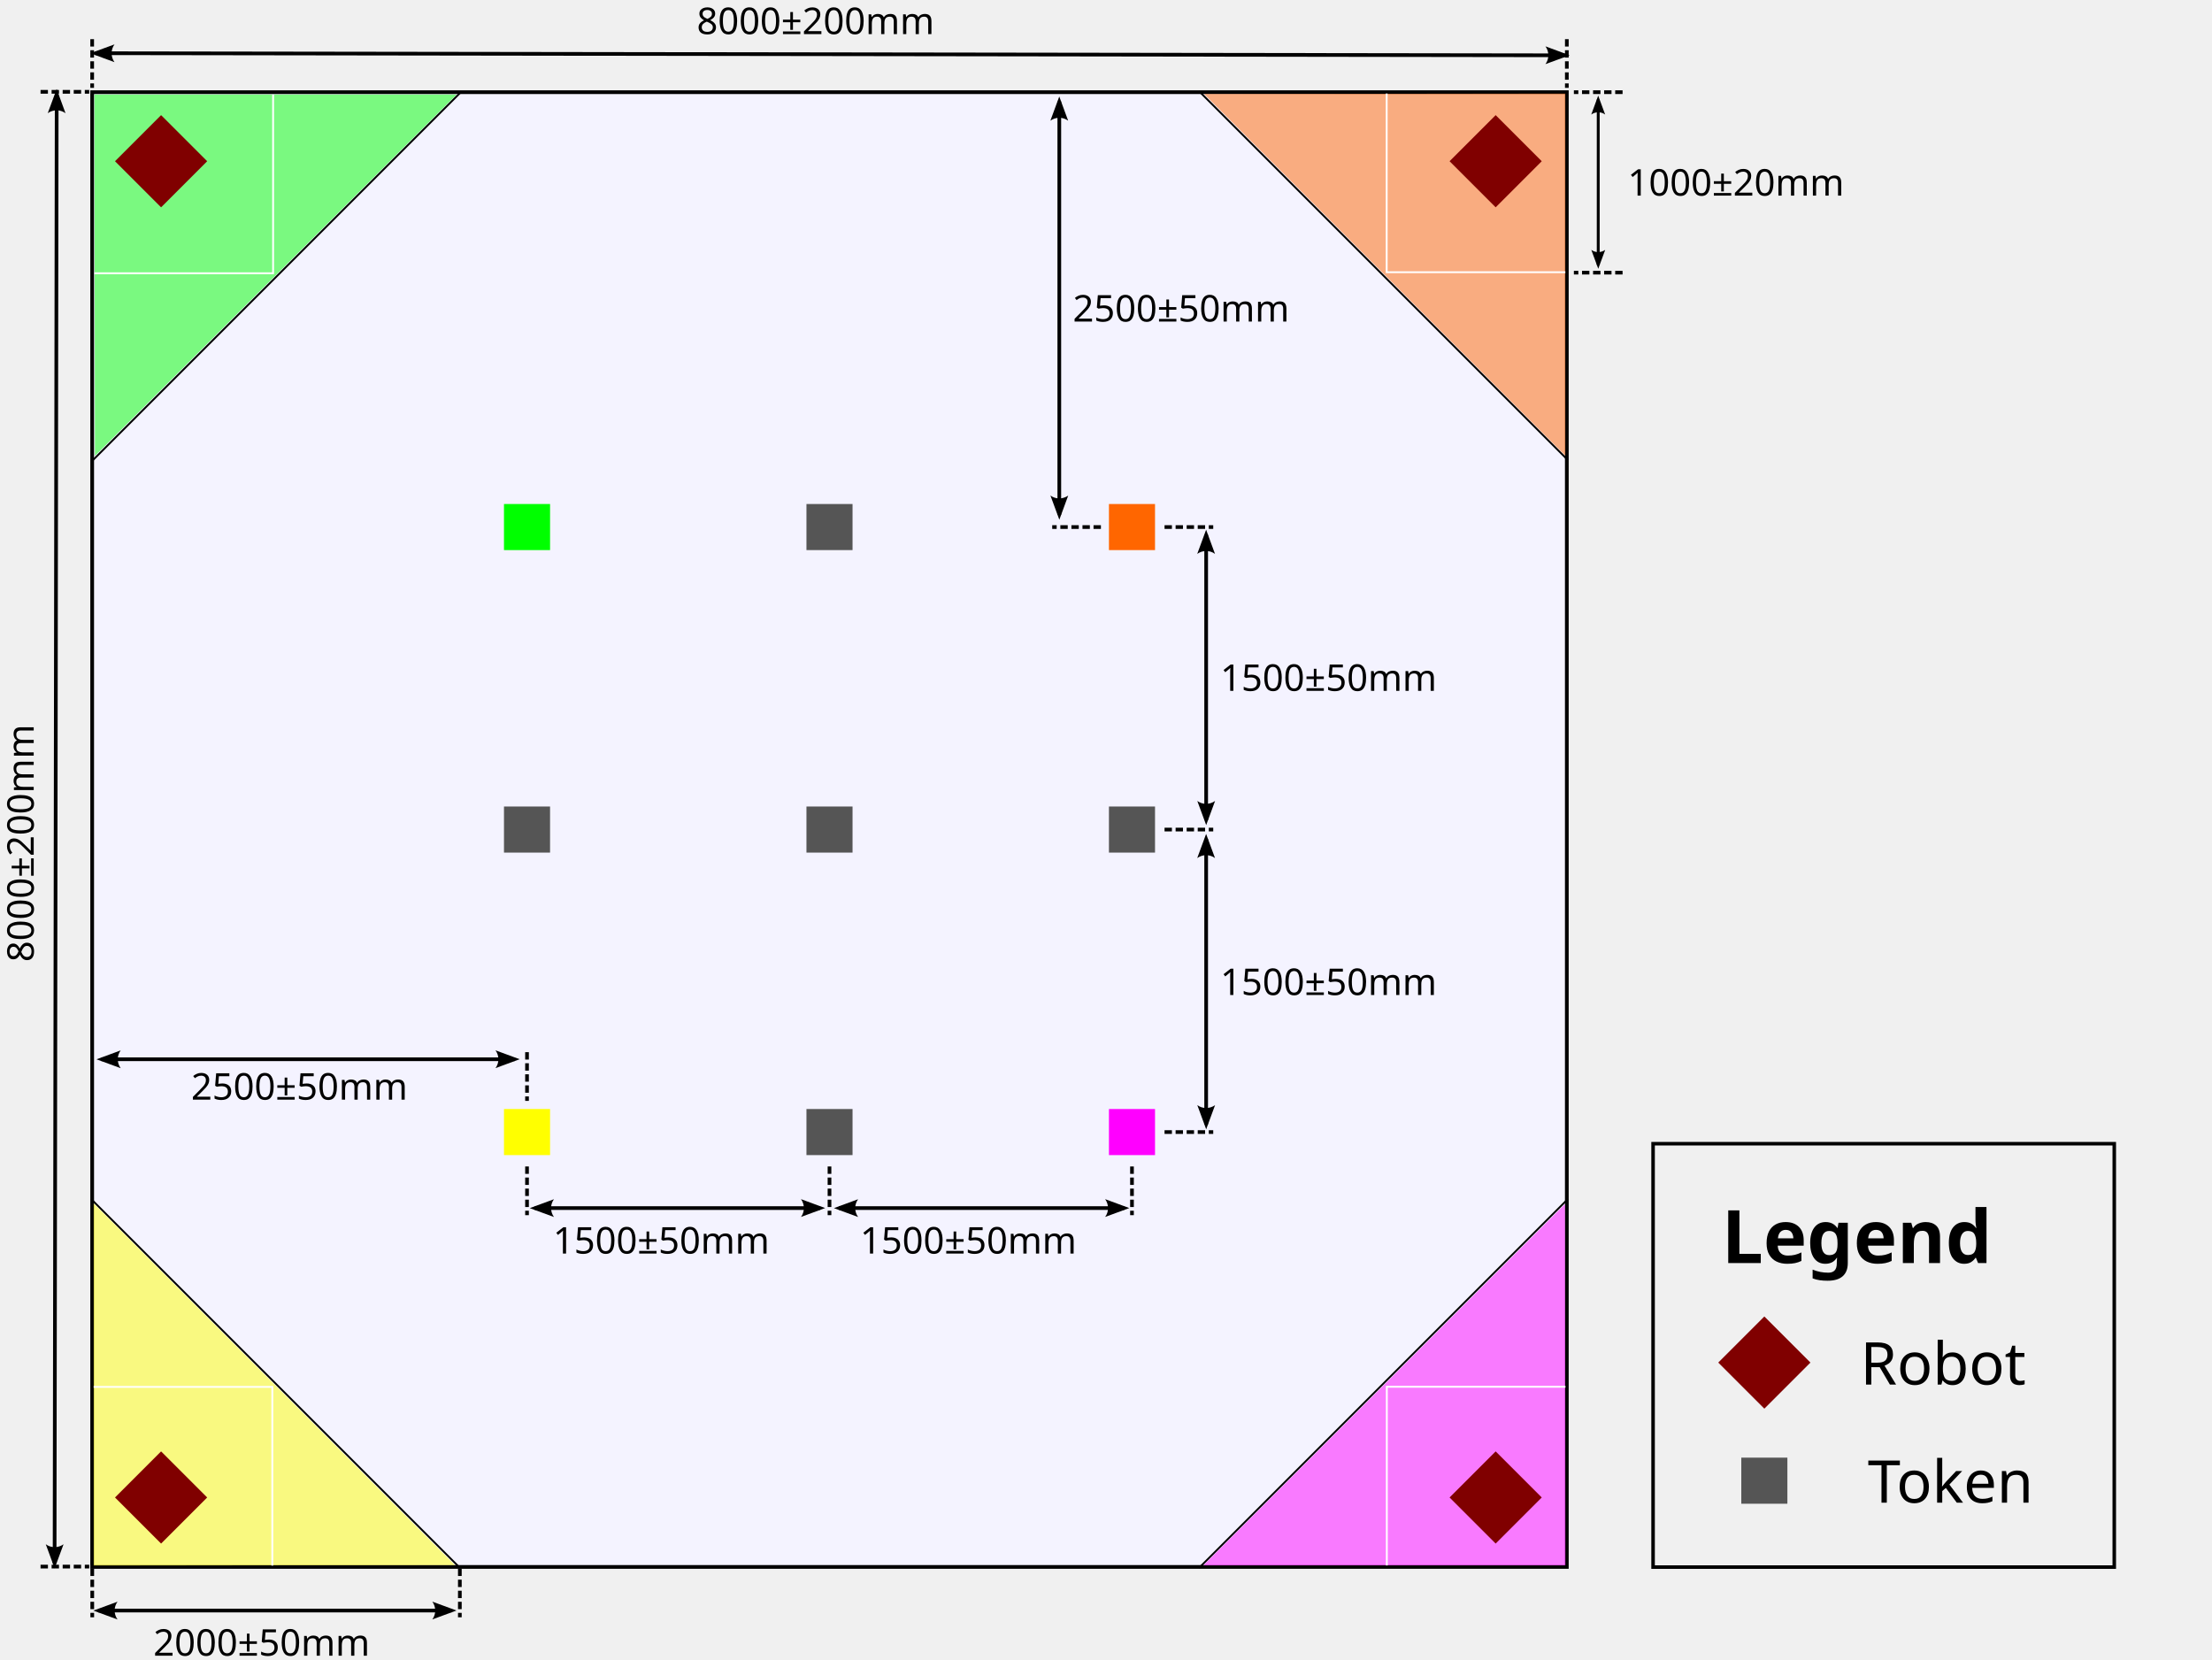
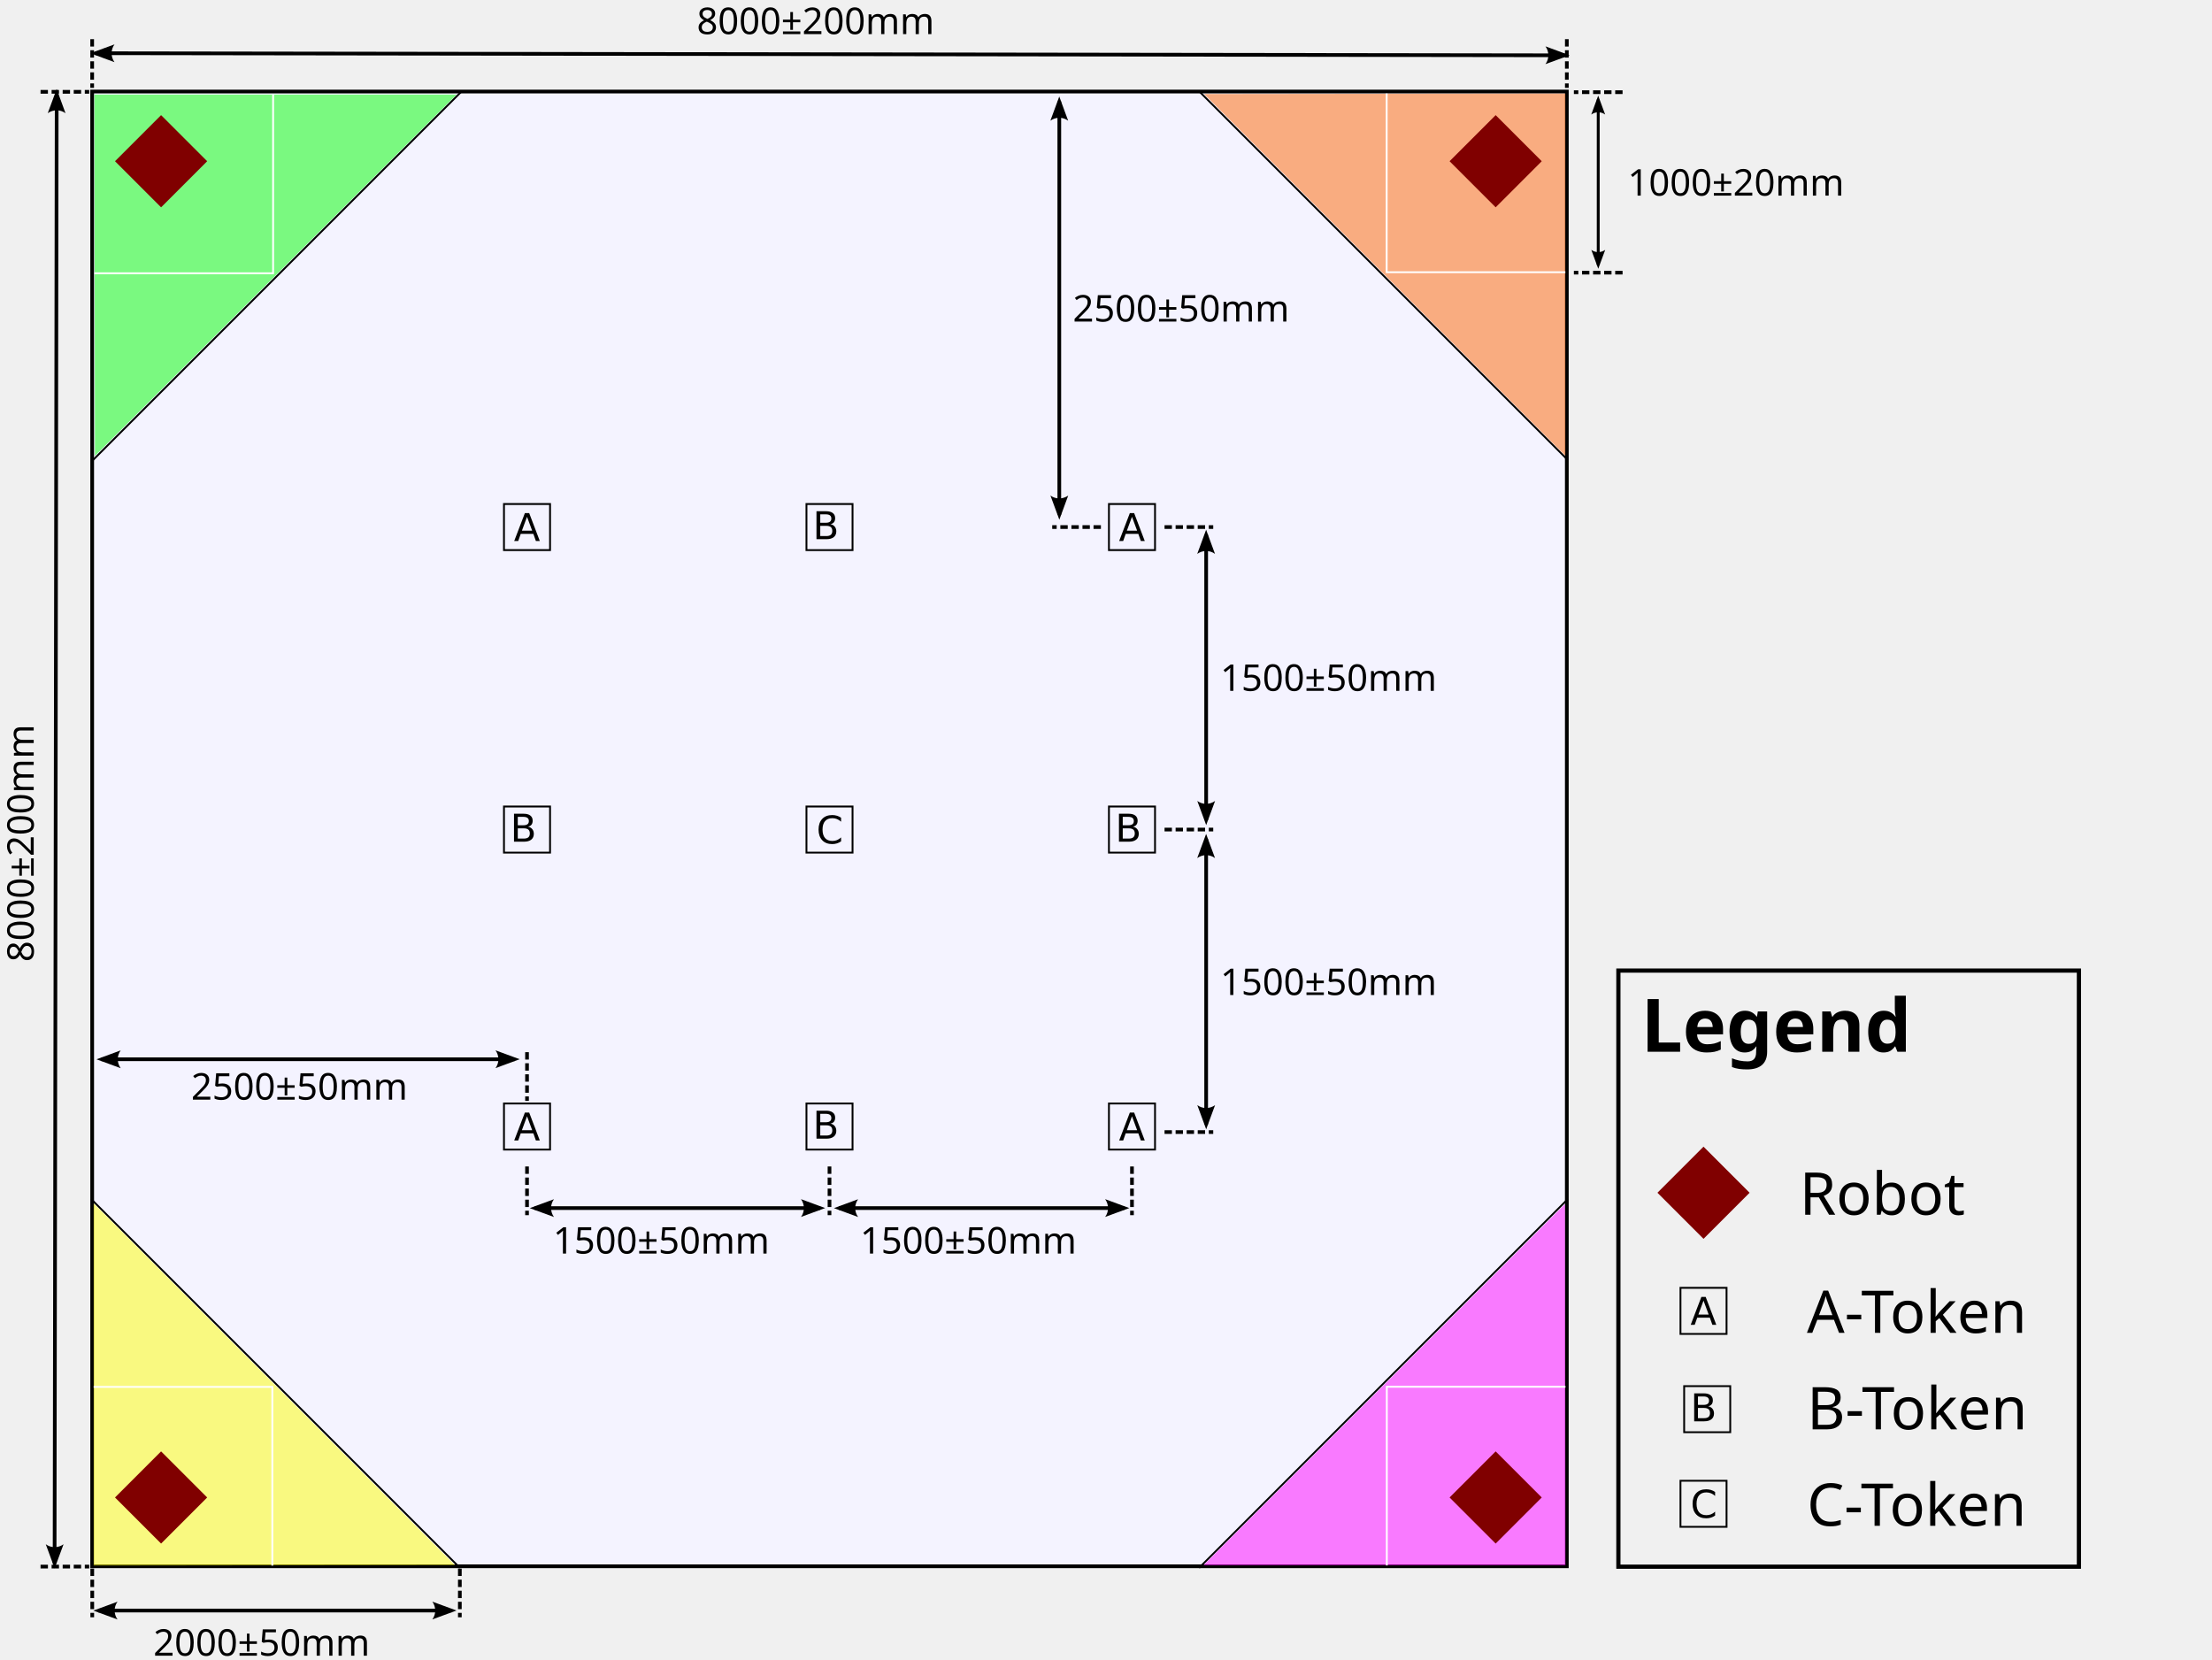
<svg xmlns="http://www.w3.org/2000/svg" xmlns:xlink="http://www.w3.org/1999/xlink" width="1200" height="900" id="svg3147" version="1.1">
  <defs id="defs3149">
    <marker orient="auto" refY="0.0" refX="0.0" id="Arrow2Sstart" style="overflow:visible">
      <path id="path6081" style="fill-rule:evenodd;stroke-width:0.625;stroke-linejoin:round" d="M 8.719,4.034 L -2.207,0.016 L 8.719,-4.002 C 6.973,-1.63 6.983,1.616 8.719,4.034 z " transform="scale(0.3) translate(-2.3,0)" />
    </marker>
    <marker orient="auto" refY="0.0" refX="0.0" id="Arrow2Send" style="overflow:visible;">
      <path id="path6084" style="fill-rule:evenodd;stroke-width:0.625;stroke-linejoin:round;" d="M 8.719,4.034 L -2.207,0.016 L 8.719,-4.002 C 6.973,-1.63 6.983,1.616 8.719,4.034 z " transform="scale(0.3) rotate(180) translate(-2.3,0)" />
    </marker>
    <marker orient="auto" refY="0.0" refX="0.0" id="Arrow2Mstart" style="overflow:visible">
      <path id="path6075" style="fill-rule:evenodd;stroke-width:0.625;stroke-linejoin:round" d="M 8.719,4.034 L -2.207,0.016 L 8.719,-4.002 C 6.973,-1.63 6.983,1.616 8.719,4.034 z " transform="scale(0.6) translate(0,0)" />
    </marker>
    <marker orient="auto" refY="0.0" refX="0.0" id="Arrow2Mend" style="overflow:visible;">
      <path id="path6078" style="fill-rule:evenodd;stroke-width:0.625;stroke-linejoin:round;" d="M 8.719,4.034 L -2.207,0.016 L 8.719,-4.002 C 6.973,-1.63 6.983,1.616 8.719,4.034 z " transform="scale(0.6) rotate(180) translate(0,0)" />
    </marker>
    <marker orient="auto" refY="0" refX="0" id="Arrow2Mstart-8" style="overflow:visible">
      <path id="path6075-9" style="fill-rule:evenodd;stroke-width:0.625;stroke-linejoin:round" d="M 8.719,4.034 -2.207,0.016 8.719,-4.002 c -1.745,2.372 -1.735,5.617 -6e-7,8.035 z" transform="scale(0.6,0.6)" />
    </marker>
    <marker orient="auto" refY="0" refX="0" id="Arrow2Mend-3" style="overflow:visible">
      <path id="path6078-5" style="fill-rule:evenodd;stroke-width:0.625;stroke-linejoin:round" d="M 8.719,4.034 -2.207,0.016 8.719,-4.002 c -1.745,2.372 -1.735,5.617 -6e-7,8.035 z" transform="scale(-0.6,-0.6)" />
    </marker>
    <marker orient="auto" refY="0" refX="0" id="Arrow2Mstart-9" style="overflow:visible">
      <path id="path6075-8" style="fill-rule:evenodd;stroke-width:0.625;stroke-linejoin:round" d="M 8.719,4.034 -2.207,0.016 8.719,-4.002 c -1.745,2.372 -1.735,5.617 -6e-7,8.035 z" transform="scale(0.6,0.6)" />
    </marker>
    <marker orient="auto" refY="0" refX="0" id="Arrow2Mend-2" style="overflow:visible">
      <path id="path6078-9" style="fill-rule:evenodd;stroke-width:0.625;stroke-linejoin:round" d="M 8.719,4.034 -2.207,0.016 8.719,-4.002 c -1.745,2.372 -1.735,5.617 -6e-7,8.035 z" transform="scale(-0.6,-0.6)" />
    </marker>
    <marker orient="auto" refY="0" refX="0" id="Arrow2Mstart-2" style="overflow:visible">
      <path id="path6075-92" style="fill-rule:evenodd;stroke-width:0.625;stroke-linejoin:round" d="M 8.719,4.034 -2.207,0.016 8.719,-4.002 c -1.745,2.372 -1.735,5.617 -6e-7,8.035 z" transform="scale(0.6,0.6)" />
    </marker>
    <marker orient="auto" refY="0" refX="0" id="Arrow2Mend-7" style="overflow:visible">
      <path id="path6078-4" style="fill-rule:evenodd;stroke-width:0.625;stroke-linejoin:round" d="M 8.719,4.034 -2.207,0.016 8.719,-4.002 c -1.745,2.372 -1.735,5.617 -6e-7,8.035 z" transform="scale(-0.6,-0.6)" />
    </marker>
    <marker orient="auto" refY="0" refX="0" id="marker4576" style="overflow:visible">
      <path id="path4578" style="fill-rule:evenodd;stroke-width:0.625;stroke-linejoin:round" d="M 8.719,4.034 -2.207,0.016 8.719,-4.002 c -1.745,2.372 -1.735,5.617 -6e-7,8.035 z" transform="scale(0.6,0.6)" />
    </marker>
    <marker orient="auto" refY="0" refX="0" id="marker4580" style="overflow:visible">
      <path id="path4582" style="fill-rule:evenodd;stroke-width:0.625;stroke-linejoin:round" d="M 8.719,4.034 -2.207,0.016 8.719,-4.002 c -1.745,2.372 -1.735,5.617 -6e-7,8.035 z" transform="scale(-0.6,-0.6)" />
    </marker>
    <marker orient="auto" refY="0" refX="0" id="Arrow2Mstart-95" style="overflow:visible">
      <path id="path6075-2" style="fill-rule:evenodd;stroke-width:0.625;stroke-linejoin:round" d="M 8.719,4.034 -2.207,0.016 8.719,-4.002 c -1.745,2.372 -1.735,5.617 -6e-7,8.035 z" transform="scale(0.6,0.6)" />
    </marker>
    <marker orient="auto" refY="0" refX="0" id="Arrow2Mend-0" style="overflow:visible">
      <path id="path6078-0" style="fill-rule:evenodd;stroke-width:0.625;stroke-linejoin:round" d="M 8.719,4.034 -2.207,0.016 8.719,-4.002 c -1.745,2.372 -1.735,5.617 -6e-7,8.035 z" transform="scale(-0.6,-0.6)" />
    </marker>
    <marker orient="auto" refY="0.0" refX="0.0" id="Arrow2Mstart-21" style="overflow:visible">
      <path id="path6075-1" style="fill-rule:evenodd;stroke-width:0.625;stroke-linejoin:round" d="M 8.719,4.034 L -2.207,0.016 L 8.719,-4.002 C 6.973,-1.63 6.983,1.616 8.719,4.034 z " transform="scale(0.6) translate(0,0)" />
    </marker>
    <marker orient="auto" refY="0.0" refX="0.0" id="Arrow2Mend-05" style="overflow:visible;">
      <path id="path6078-93" style="fill-rule:evenodd;stroke-width:0.625;stroke-linejoin:round;" d="M 8.719,4.034 L -2.207,0.016 L 8.719,-4.002 C 6.973,-1.63 6.983,1.616 8.719,4.034 z " transform="scale(0.6) rotate(180) translate(0,0)" />
    </marker>
    <marker orient="auto" refY="0" refX="0" id="Arrow2Mstart-5" style="overflow:visible">
      <path id="path6075-7" style="fill-rule:evenodd;stroke-width:0.625;stroke-linejoin:round" d="M 8.719,4.034 -2.207,0.016 8.719,-4.002 c -1.745,2.372 -1.735,5.617 -6e-7,8.035 z" transform="scale(0.6,0.6)" />
    </marker>
    <marker orient="auto" refY="0" refX="0" id="Arrow2Mend-1" style="overflow:visible">
      <path id="path6078-2" style="fill-rule:evenodd;stroke-width:0.625;stroke-linejoin:round" d="M 8.719,4.034 -2.207,0.016 8.719,-4.002 c -1.745,2.372 -1.735,5.617 -6e-7,8.035 z" transform="scale(-0.6,-0.6)" />
    </marker>
    <marker orient="auto" refY="0" refX="0" id="Arrow2Mstart-25" style="overflow:visible">
      <path id="path6075-84" style="fill-rule:evenodd;stroke-width:0.625;stroke-linejoin:round" d="M 8.719,4.034 -2.207,0.016 8.719,-4.002 c -1.745,2.372 -1.735,5.617 -6e-7,8.035 z" transform="scale(0.6,0.6)" />
    </marker>
    <marker orient="auto" refY="0" refX="0" id="Arrow2Mend-6" style="overflow:visible">
      <path id="path6078-00" style="fill-rule:evenodd;stroke-width:0.625;stroke-linejoin:round" d="M 8.719,4.034 -2.207,0.016 8.719,-4.002 c -1.745,2.372 -1.735,5.617 -6e-7,8.035 z" transform="scale(-0.6,-0.6)" />
    </marker>
  </defs>
  <g id="layer2" style="display:inline">
-     <rect transform="translate(0,-152.3622)" style="fill:#f4f3ff;fill-opacity:1;stroke:#000000;stroke-width:2.015;stroke-miterlimit:4;stroke-opacity:1;stroke-dasharray:none;stroke-dashoffset:0" id="rect3157" width="799.985" height="799.985" x="50.007" y="202.369" />
+     <rect style="fill:#f4f3ff;fill-opacity:1;stroke:#000000;stroke-width:2.015;stroke-miterlimit:4;stroke-dasharray:none;stroke-dashoffset:0;stroke-opacity:1" id="rect3157" width="799.985" height="799.985" x="50.007" y="49.654" />
    <g transform="translate(0,-152.3622)" id="g10440">
-       <path id="path10423" d="M 848.865,182.362 51.649,181.225" style="fill:none;stroke:#000000;stroke-width:2;stroke-linecap:butt;stroke-linejoin:miter;stroke-miterlimit:4;stroke-opacity:1;stroke-dasharray:none;marker-start:url(#Arrow2Mstart);marker-mid:none;marker-end:url(#Arrow2Mend)" />
-       <path id="path10425" d="m 50,173.607 0,26.411" style="fill:none;stroke:#000000;stroke-width:2;stroke-linecap:butt;stroke-linejoin:miter;stroke-miterlimit:4;stroke-opacity:1;stroke-dasharray:4, 2;stroke-dashoffset:0;marker-start:none" />
-       <path style="fill:none;stroke:#000000;stroke-width:2;stroke-linecap:butt;stroke-linejoin:miter;stroke-miterlimit:4;stroke-opacity:1;stroke-dasharray:4, 2;stroke-dashoffset:0;marker-start:none" d="m 850,173.607 0,26.411" id="path10427" />
+       <path id="path10423" d="M 848.865,182.362 51.649,181.225" style="fill:none;stroke:#000000;stroke-width:2;stroke-linecap:butt;stroke-linejoin:miter;stroke-miterlimit:4;stroke-dasharray:none;stroke-opacity:1;marker-start:url(#Arrow2Mstart);marker-mid:none;marker-end:url(#Arrow2Mend)" />
+       <path id="path10425" d="m 50,173.607 0,26.411" style="fill:none;stroke:#000000;stroke-width:2;stroke-linecap:butt;stroke-linejoin:miter;stroke-miterlimit:4;stroke-dasharray:4, 2;stroke-dashoffset:0;stroke-opacity:1;marker-start:none" />
+       <path style="fill:none;stroke:#000000;stroke-width:2;stroke-linecap:butt;stroke-linejoin:miter;stroke-miterlimit:4;stroke-dasharray:4, 2;stroke-dashoffset:0;stroke-opacity:1;marker-start:none" d="m 850,173.607 0,26.411" id="path10427" />
    </g>
    <g id="g10435" transform="matrix(0,-1,1,0,-151.6066,899.8067)">
-       <path style="fill:none;stroke:#000000;stroke-width:2;stroke-linecap:butt;stroke-linejoin:miter;stroke-miterlimit:4;stroke-opacity:1;stroke-dasharray:none;marker-start:url(#Arrow2Mstart);marker-mid:none;marker-end:url(#Arrow2Mend)" d="M 848.865,182.362 51.649,181.225" id="path10429" />
-       <path style="fill:none;stroke:#000000;stroke-width:2;stroke-linecap:butt;stroke-linejoin:miter;stroke-miterlimit:4;stroke-opacity:1;stroke-dasharray:4, 2;stroke-dashoffset:0;marker-start:none" d="m 50,173.607 0,26.411" id="path10431" />
-       <path id="path10433" d="m 850,173.607 0,26.411" style="fill:none;stroke:#000000;stroke-width:2;stroke-linecap:butt;stroke-linejoin:miter;stroke-miterlimit:4;stroke-opacity:1;stroke-dasharray:4, 2;stroke-dashoffset:0;marker-start:none" />
-     </g>
-     <text transform="translate(0,-152.3622)" xml:space="preserve" style="font-size:40px;font-style:normal;font-weight:normal;line-height:125%;letter-spacing:0px;word-spacing:0px;fill:#000000;fill-opacity:1;stroke:none;font-family:Sans" x="377.991" y="170.843" id="text10445">
+       <path style="fill:none;stroke:#000000;stroke-width:2;stroke-linecap:butt;stroke-linejoin:miter;stroke-miterlimit:4;stroke-dasharray:none;stroke-opacity:1;marker-start:url(#Arrow2Mstart);marker-mid:none;marker-end:url(#Arrow2Mend)" d="M 848.865,182.362 51.649,181.225" id="path10429" />
+       <path style="fill:none;stroke:#000000;stroke-width:2;stroke-linecap:butt;stroke-linejoin:miter;stroke-miterlimit:4;stroke-dasharray:4, 2;stroke-dashoffset:0;stroke-opacity:1;marker-start:none" d="m 50,173.607 0,26.411" id="path10431" />
+       <path id="path10433" d="m 850,173.607 0,26.411" style="fill:none;stroke:#000000;stroke-width:2;stroke-linecap:butt;stroke-linejoin:miter;stroke-miterlimit:4;stroke-dasharray:4, 2;stroke-dashoffset:0;stroke-opacity:1;marker-start:none" />
+     </g>
+     <text transform="translate(0,-152.3622)" xml:space="preserve" style="font-style:normal;font-weight:normal;font-size:40px;line-height:125%;font-family:Sans;letter-spacing:0px;word-spacing:0px;fill:#000000;fill-opacity:1;stroke:none" x="377.991" y="170.843" id="text10445">
      <tspan id="tspan10447" x="377.991" y="170.843" style="font-size:20px">8000±200mm</tspan>
    </text>
-     <text id="text10449" y="18.285" x="-674.178" style="font-size:40px;font-style:normal;font-weight:normal;line-height:125%;letter-spacing:0px;word-spacing:0px;fill:#000000;fill-opacity:1;stroke:none;font-family:Sans" xml:space="preserve" transform="matrix(0,-1,1,0,0,-152.3622)">
+     <text id="text10449" y="18.285" x="-674.178" style="font-style:normal;font-weight:normal;font-size:40px;line-height:125%;font-family:Sans;letter-spacing:0px;word-spacing:0px;fill:#000000;fill-opacity:1;stroke:none" xml:space="preserve" transform="matrix(0,-1,1,0,0,-152.3622)">
      <tspan style="font-size:20px" y="18.285" x="-674.178" id="tspan10451">8000±200mm</tspan>
    </text>
  </g>
  <g id="layer1" transform="translate(0,-152.3622)">
    <g id="g3451">
      <path id="path3405" d="m 50,402.362 200,-200" style="fill:none;fill-rule:evenodd;stroke:#000000;stroke-width:1px;stroke-linecap:butt;stroke-linejoin:miter;stroke-opacity:1" />
      <path transform="translate(0,152.3622)" id="path3415" d="m 51.235,51.309 196.496,0 -196.244,196 z" style="fill:#00ff00;fill-opacity:0.498" />
      <path style="fill:none;stroke:#ffffff;stroke-width:1;stroke-linecap:square;stroke-miterlimit:4;stroke-opacity:1;stroke-dasharray:none" d="m 148.156,204.171 0,96.422 -96.422,0" id="rect3102" />
    </g>
    <g id="g4055" style="fill:#fff5e0;fill-opacity:1;opacity:1" />
    <g id="g4099" />
-     <g id="g6013" transform="translate(0,477.0655)">
-       <text id="text5911" y="360.443" x="933.972" style="font-size:40px;font-style:normal;font-weight:normal;line-height:125%;letter-spacing:0px;word-spacing:0px;fill:#000000;fill-opacity:1;stroke:none;font-family:Sans" xml:space="preserve">
-         <tspan y="360.443" x="933.972" id="tspan5913" style="font-weight:bold">Legend</tspan>
-       </text>
-       <g transform="translate(11.79684,74)" id="g5999">
-         <g id="g5987" transform="translate(0,-4.7379712e-5)">
-           <rect transform="matrix(0.7071068,-0.7071068,-0.7071068,-0.7071068,0,0)" style="fill:#800000;fill-opacity:1;stroke:none" id="rect4077-8" width="35.355" height="35.355" x="410.064" y="-926.863" />
-           <text xml:space="preserve" style="font-size:40px;font-style:normal;font-weight:normal;line-height:125%;letter-spacing:0px;word-spacing:0px;fill:#000000;fill-opacity:1;stroke:none;font-family:Sans" x="997.402" y="352.362" id="text5915">
-             <tspan id="tspan5917" x="997.402" y="352.362" style="font-size:32px">Robot</tspan>
-           </text>
-         </g>
-         <g id="g5992" transform="translate(0,-13.42414)">
-           <rect transform="matrix(0,-1,-1,0,0,0)" y="-957.85" x="-430.433" height="25" width="25" id="rect4075-6" style="fill:#555555;fill-opacity:1;stroke:none" />
-           <text id="text5919" y="429.862" x="1001.445" style="font-size:40px;font-style:normal;font-weight:normal;line-height:125%;letter-spacing:0px;word-spacing:0px;fill:#000000;fill-opacity:1;stroke:none;font-family:Sans" xml:space="preserve">
-             <tspan y="429.862" x="1001.445" id="tspan5921" style="font-size:32px">Token</tspan>
-           </text>
-         </g>
-       </g>
-       <rect y="295.707" x="896.788" height="229.678" width="250.188" id="rect5997" style="fill:none;stroke:#000000;stroke-width:1.915;stroke-miterlimit:4;stroke-opacity:1;stroke-dasharray:none" />
-     </g>
    <path style="fill:none;stroke:#000000;stroke-width:2;stroke-linecap:butt;stroke-linejoin:miter;stroke-miterlimit:4;stroke-opacity:1;stroke-dasharray:4, 2;stroke-dashoffset:0;marker-start:none" d="m 50.048,1003.263 0,26.411" id="path11471" />
    <path id="path11473" d="m 249.463,1003.263 0,26.411" style="fill:none;stroke:#000000;stroke-width:2;stroke-linecap:butt;stroke-linejoin:miter;stroke-miterlimit:4;stroke-opacity:1;stroke-dasharray:4, 2;stroke-dashoffset:0;marker-start:none" />
    <path id="path11475" d="m 245,1026.019 -191.707,0" style="fill:none;stroke:#000000;stroke-width:2;stroke-linecap:butt;stroke-linejoin:miter;stroke-miterlimit:4;stroke-opacity:1;stroke-dasharray:none;marker-start:url(#Arrow2Mstart);marker-mid:none;marker-end:url(#Arrow2Mend)" />
    <text id="text11477" y="1050.5" x="83.194" style="font-size:40px;font-style:normal;font-weight:normal;line-height:125%;letter-spacing:0px;word-spacing:0px;fill:#000000;fill-opacity:1;stroke:none;font-family:Sans" xml:space="preserve">
      <tspan style="font-size:20px" y="1050.5" x="83.194" id="tspan11479">2000±50mm</tspan>
    </text>
    <g id="use3455" transform="matrix(0,1,-1,0,1052.862,151.8622)">
      <path style="fill:none;stroke:#000000;stroke-width:1px;stroke-linecap:butt;stroke-linejoin:miter;stroke-opacity:1" d="m 50,402.362 200,-200" id="path4255" />
      <path style="fill:#ff6600;fill-opacity:0.498" d="m 51.235,51.309 196.496,0 -196.244,196 z" id="path4257" transform="translate(0,152.3622)" />
      <path style="fill:none;stroke:#ffffff;stroke-width:1;stroke-linecap:square;stroke-miterlimit:4;stroke-opacity:1;stroke-dasharray:none" d="m 148.156,204.171 0,96.422 -96.422,0" id="rect3102-6-4" />
    </g>
    <g id="use3457" transform="matrix(-1,0,0,-1,900.5,1205.224)">
      <path style="fill:none;stroke:#000000;stroke-width:1px;stroke-linecap:butt;stroke-linejoin:miter;stroke-opacity:1" d="m 50,402.362 200,-200" id="path4267" />
      <path style="fill:#ff00ff;fill-opacity:0.498" d="m 51.235,51.309 196.496,0 -196.244,196 z" id="path4269" transform="translate(0,152.3622)" />
      <path style="fill:none;stroke:#ffffff;stroke-width:1;stroke-linecap:square;stroke-miterlimit:4;stroke-opacity:1;stroke-dasharray:none" d="m 148.156,204.171 0,96.422 -96.422,0" id="rect3102-6-7" />
    </g>
    <g transform="matrix(0,-1,1,0,-152.8622,1052.862)" id="use3459">
      <path id="path4261" d="m 50,402.362 200,-200" style="fill:none;stroke:#000000;stroke-width:1px;stroke-linecap:butt;stroke-linejoin:miter;stroke-opacity:1" />
      <path transform="translate(0,152.3622)" id="path4263" d="m 51.235,51.309 196.496,0 -196.244,196 z" style="fill:#ffff00;fill-opacity:0.498" />
      <path style="fill:none;stroke:#ffffff;stroke-width:1;stroke-linecap:square;stroke-miterlimit:4;stroke-opacity:1;stroke-dasharray:none" d="m 148.156,204.171 0,96.422 -96.422,0" id="rect3102-6" />
    </g>
    <g id="g4093" style="fill:#29af69;fill-opacity:1">
      <use x="0" y="0" xlink:href="#rect4077-8" id="use4271" transform="translate(-857.9606,-100.61)" width="1200" height="900" />
      <use style="fill:#29af69;fill-opacity:1" x="0" y="0" xlink:href="#rect4077-8" id="use4271-6" transform="translate(-133.9612,-100.61)" width="1200" height="900" />
      <use style="fill:#29af69;fill-opacity:1" x="0" y="0" xlink:href="#rect4077-8" id="use4271-8" transform="translate(-857.9606,624.2474)" width="1200" height="900" />
      <use style="fill:#29af69;fill-opacity:1" x="0" y="0" xlink:href="#rect4077-8" id="use4271-6-0" transform="translate(-133.9612,624.2474)" width="1200" height="900" />
    </g>
-     <use height="1" width="1" id="use4448" xlink:href="#rect4075-6" y="0" x="0" transform="matrix(0,1,-1,0,867.9324,-507.0826)" />
-     <use height="1" width="1" id="use4450" xlink:href="#rect4075-6" y="0" x="0" transform="matrix(0,1,-1,0,867.9324,-178.8936)" />
-     <use transform="translate(-659.4448,184.4297)" x="0" y="0" xlink:href="#rect4075-6" id="use4330-71" width="1" height="1" />
-     <use transform="translate(-331.2558,184.4297)" x="0" y="0" xlink:href="#rect4075-6" id="use4330-74" width="1" height="1" />
-     <use height="1" width="1" id="use4330-74-1" xlink:href="#rect4075-6" y="0" x="0" transform="translate(-495.3503,184.4297)" />
-     <rect style="fill:#ff6600;fill-opacity:1;stroke:none" id="use4456" width="25" height="25" x="601.594" y="-450.768" transform="scale(1,-1)" />
-     <rect style="fill:#ff00ff;fill-opacity:1;stroke:none" id="use4458" width="25" height="25" x="601.594" y="-778.957" transform="scale(1,-1)" />
-     <rect style="fill:#00ff00;fill-opacity:1;stroke:none" id="use4460" width="25" height="25" x="273.406" y="-450.768" transform="scale(1,-1)" />
-     <rect style="fill:#ffff00;fill-opacity:1;stroke:none" id="use4462" width="25" height="25" x="273.406" y="-778.957" transform="scale(1,-1)" />
    <path style="fill:none;stroke:#000000;stroke-width:2;stroke-linecap:butt;stroke-linejoin:miter;stroke-miterlimit:4;stroke-opacity:1;stroke-dasharray:4, 2;stroke-dashoffset:0;marker-start:none" d="m 285.906,785.126 0,26.411" id="path11471-3" />
    <path id="path11473-4" d="m 450,785.126 0,26.411" style="fill:none;stroke:#000000;stroke-width:2;stroke-linecap:butt;stroke-linejoin:miter;stroke-miterlimit:4;stroke-opacity:1;stroke-dasharray:4, 2;stroke-dashoffset:0;marker-start:none" />
    <path id="path11475-5" d="m 445,807.696 -154.946,0" style="fill:none;stroke:#000000;stroke-width:2;stroke-linecap:butt;stroke-linejoin:miter;stroke-miterlimit:4;stroke-opacity:1;stroke-dasharray:none;marker-start:url(#Arrow2Mstart);marker-mid:none;marker-end:url(#Arrow2Mend)" />
    <text id="text11477-6" y="832.362" x="300" style="font-size:40px;font-style:normal;font-weight:normal;line-height:125%;letter-spacing:0px;word-spacing:0px;fill:#000000;fill-opacity:1;stroke:none;font-family:Sans" xml:space="preserve">
      <tspan style="font-size:20px" y="832.362" x="300" id="tspan11479-8">1500±50mm</tspan>
    </text>
    <path id="path11473-4-8" d="m 614.094,785.126 0,26.411" style="fill:none;stroke:#000000;stroke-width:2;stroke-linecap:butt;stroke-linejoin:miter;stroke-miterlimit:4;stroke-opacity:1;stroke-dasharray:4, 2;stroke-dashoffset:0;marker-start:none" />
    <path id="path11475-5-9" d="m 610,807.696 -154.946,0" style="fill:none;stroke:#000000;stroke-width:2;stroke-linecap:butt;stroke-linejoin:miter;stroke-miterlimit:4;stroke-opacity:1;stroke-dasharray:none;marker-start:url(#Arrow2Mstart);marker-mid:none;marker-end:url(#Arrow2Mend)" />
    <path style="fill:none;stroke:#000000;stroke-width:2;stroke-linecap:butt;stroke-linejoin:miter;stroke-miterlimit:4;stroke-opacity:1;stroke-dasharray:4, 2;stroke-dashoffset:0;marker-start:none" d="m 631.763,766.457 26.411,0" id="path11471-3-6" />
    <path id="path11473-4-5" d="m 631.763,602.362 26.411,0" style="fill:none;stroke:#000000;stroke-width:2;stroke-linecap:butt;stroke-linejoin:miter;stroke-miterlimit:4;stroke-opacity:1;stroke-dasharray:4, 2;stroke-dashoffset:0;marker-start:none" />
    <path id="path11475-5-0" d="m 654.334,607.362 0,154.946" style="fill:none;stroke:#000000;stroke-width:2;stroke-linecap:butt;stroke-linejoin:miter;stroke-miterlimit:4;stroke-opacity:1;stroke-dasharray:none;marker-start:url(#Arrow2Mstart);marker-mid:none;marker-end:url(#Arrow2Mend)" />
    <path id="path11473-4-8-1" d="m 631.763,438.268 26.411,0" style="fill:none;stroke:#000000;stroke-width:2;stroke-linecap:butt;stroke-linejoin:miter;stroke-miterlimit:4;stroke-opacity:1;stroke-dasharray:4, 2;stroke-dashoffset:0;marker-start:none" />
    <path id="path11475-5-9-8" d="m 654.334,442.362 0,154.946" style="fill:none;stroke:#000000;stroke-width:2;stroke-linecap:butt;stroke-linejoin:miter;stroke-miterlimit:4;stroke-opacity:1;stroke-dasharray:none;marker-start:url(#Arrow2Mstart);marker-mid:none;marker-end:url(#Arrow2Mend)" />
    <path id="path11473-4-6" d="m 285.906,723.126 0,26.411" style="fill:none;stroke:#000000;stroke-width:2;stroke-linecap:butt;stroke-linejoin:miter;stroke-miterlimit:4;stroke-opacity:1;stroke-dasharray:4, 2;stroke-dashoffset:0;marker-start:none" />
    <path id="path11475-5-5" d="M 279.274,726.966 55,726.966" style="fill:none;stroke:#000000;stroke-width:2;stroke-linecap:butt;stroke-linejoin:miter;stroke-miterlimit:4;stroke-opacity:1;stroke-dasharray:none;marker-start:url(#Arrow2Mstart);marker-mid:none;marker-end:url(#Arrow2Mend)" />
    <text id="text11477-6-9" y="748.865" x="103.685" style="font-size:40px;font-style:normal;font-weight:normal;line-height:125%;letter-spacing:0px;word-spacing:0px;fill:#000000;fill-opacity:1;stroke:none;font-family:Sans" xml:space="preserve">
      <tspan style="font-size:20px" y="748.865" x="103.685" id="tspan11479-8-7">2500±50mm</tspan>
    </text>
    <use x="0" y="0" xlink:href="#text11477-6" id="use4710" transform="translate(166.575,0)" width="1200" height="900" />
    <use x="0" y="0" xlink:href="#text11477-6" id="use4710-6" transform="translate(362,-140.2469)" width="1200" height="900" />
    <use x="0" y="0" xlink:href="#text11477-6" id="use4710-4" transform="translate(362,-305.2469)" width="1200" height="900" />
    <use x="0" y="0" xlink:href="#path11473-4-6" id="use4737" transform="matrix(0,1,-1,0,1320.362,152.3622)" width="1200" height="900" />
    <use x="0" y="0" xlink:href="#path11475-5-5" id="use4739" transform="matrix(0,1,-1,0,1301.632,152.3622)" width="1200" height="900" />
    <use x="0" y="0" xlink:href="#text11477-6-9" id="use4741" transform="translate(478.3152,-422.0853)" width="1200" height="900" />
    <use x="0" y="0" xlink:href="#path11473-4-6" id="use4737-8" transform="matrix(0,1,-1,0,1603.362,14.36217)" width="1200" height="900" />
    <path id="path11475-5-7" d="m 867.031,296.085 10e-6,-89.779" style="fill:none;stroke:#000000;stroke-width:1.565;stroke-linecap:butt;stroke-linejoin:miter;stroke-miterlimit:4;stroke-opacity:1;stroke-dasharray:none;marker-start:url(#Arrow2Mstart);marker-mid:none;marker-end:url(#Arrow2Mend)" />
    <text id="text11477-6-1" y="258.476" x="883" style="font-size:40px;font-style:normal;font-weight:normal;line-height:125%;letter-spacing:0px;word-spacing:0px;fill:#000000;fill-opacity:1;stroke:none;font-family:Sans" xml:space="preserve">
      <tspan style="font-size:20px" y="258.476" x="883" id="tspan11479-8-5">1000±20mm</tspan>
    </text>
    <use x="0" y="0" xlink:href="#path11473-4-6" id="use4737-8-3" transform="matrix(0,1,-1,0,1603.362,-83.54335)" width="1200" height="900" />
+     <text xml:space="preserve" style="font-style:normal;font-weight:normal;font-size:40px;line-height:125%;font-family:Sans;letter-spacing:0px;word-spacing:0px;fill:#000000;fill-opacity:1;stroke:none" x="890.223" y="722.884" id="text5911">
+       <tspan style="font-weight:bold" id="tspan5913" x="890.223" y="722.884">Legend</tspan>
+     </text>
+     <g id="g5987" transform="translate(-21.20315,458.947)">
+       <rect transform="matrix(0.7071068,-0.7071068,-0.7071068,-0.7071068,0,0)" style="fill:#800000;fill-opacity:1;stroke:none" id="rect4077-8" width="35.355" height="35.355" x="410.064" y="-926.863" />
+       <text xml:space="preserve" style="font-style:normal;font-weight:normal;font-size:40px;line-height:125%;font-family:Sans;letter-spacing:0px;word-spacing:0px;fill:#000000;fill-opacity:1;stroke:none" x="997.402" y="352.362" id="text5915">
+         <tspan id="tspan5917" x="997.402" y="352.362" style="font-size:32px">Robot</tspan>
+       </text>
+     </g>
+     <rect style="fill:none;stroke:#000000;stroke-width:2.271;stroke-miterlimit:4;stroke-dasharray:none;stroke-opacity:1" id="rect5997" width="249.832" height="323.368" x="877.966" y="678.859" />
+     <text xml:space="preserve" style="font-style:normal;font-weight:normal;font-size:40px;line-height:125%;font-family:Sans;letter-spacing:0px;word-spacing:0px;fill:#000000;fill-opacity:1;stroke:none" x="980.242" y="875.385" id="text5919">
+       <tspan style="font-size:32px" id="tspan5921" x="980.242" y="875.385">A-Token</tspan>
+     </text>
+     <g id="g4559">
+       <rect transform="matrix(0,-1,-1,0,0,0)" y="-936.647" x="-875.955" height="25" width="25" id="rect4075-6" style="fill:none;fill-opacity:1;stroke:#000000;stroke-opacity:1" />
+       <text id="text4442" y="871.033" x="917.041" style="font-style:normal;font-variant:normal;font-weight:normal;font-stretch:normal;font-size:20.79px;line-height:125%;font-family:'DejaVu Sans';-inkscape-font-specification:'DejaVu Sans';letter-spacing:0px;word-spacing:0px;fill:#000000;fill-opacity:1;stroke:none;stroke-width:1px;stroke-linecap:butt;stroke-linejoin:miter;stroke-opacity:1" xml:space="preserve">
+         <tspan y="871.033" x="917.041" id="tspan4444">A</tspan>
+       </text>
+     </g>
+     <text xml:space="preserve" style="font-style:normal;font-weight:normal;font-size:40px;line-height:125%;font-family:Sans;letter-spacing:0px;word-spacing:0px;fill:#000000;fill-opacity:1;stroke:none" x="980.242" y="927.707" id="text5919-0">
+       <tspan style="font-size:32px" id="tspan5921-9" x="980.242" y="927.707">B-Token</tspan>
+     </text>
+     <g id="g4629">
+       <rect transform="matrix(0,-1,-1,0,0,0)" y="-938.647" x="-929.278" height="25" width="25" id="rect4075-6-7" style="fill:none;fill-opacity:1;stroke:#000000;stroke-opacity:1" />
+       <text id="text4442-3" y="923.356" x="917.041" style="font-style:normal;font-variant:normal;font-weight:normal;font-stretch:normal;font-size:20.79px;line-height:125%;font-family:'DejaVu Sans';-inkscape-font-specification:'DejaVu Sans';letter-spacing:0px;word-spacing:0px;fill:#000000;fill-opacity:1;stroke:none;stroke-width:1px;stroke-linecap:butt;stroke-linejoin:miter;stroke-opacity:1" xml:space="preserve">
+         <tspan y="923.356" x="917.041" id="tspan4444-6">B</tspan>
+       </text>
+     </g>
+     <text xml:space="preserve" style="font-style:normal;font-weight:normal;font-size:40px;line-height:125%;font-family:Sans;letter-spacing:0px;word-spacing:0px;fill:#000000;fill-opacity:1;stroke:none" x="980.242" y="980.03" id="text5919-2">
+       <tspan style="font-size:32px" id="tspan5921-6" x="980.242" y="980.03">C-Token</tspan>
+     </text>
+     <g id="g4699">
+       <rect transform="matrix(0,-1,-1,0,0,0)" y="-936.647" x="-980.6" height="25" width="25" id="rect4075-6-6" style="fill:none;fill-opacity:1;stroke:#000000;stroke-opacity:1" />
+       <text id="text4442-1" y="975.678" x="917.041" style="font-style:normal;font-variant:normal;font-weight:normal;font-stretch:normal;font-size:20.79px;line-height:125%;font-family:'DejaVu Sans';-inkscape-font-specification:'DejaVu Sans';letter-spacing:0px;word-spacing:0px;fill:#000000;fill-opacity:1;stroke:none;stroke-width:1px;stroke-linecap:butt;stroke-linejoin:miter;stroke-opacity:1" xml:space="preserve">
+         <tspan y="975.678" x="917.041" id="tspan4444-8">C</tspan>
+       </text>
+     </g>
+     <g transform="translate(-310.0527,-425.1877)" id="g4559-7">
+       <rect transform="matrix(0,-1,-1,0,0,0)" y="-936.647" x="-875.955" height="25" width="25" id="rect4075-6-9" style="fill:none;fill-opacity:1;stroke:#000000;stroke-opacity:1" />
+       <text id="text4442-2" y="871.033" x="917.041" style="font-style:normal;font-variant:normal;font-weight:normal;font-stretch:normal;font-size:20.79px;line-height:125%;font-family:'DejaVu Sans';-inkscape-font-specification:'DejaVu Sans';letter-spacing:0px;word-spacing:0px;fill:#000000;fill-opacity:1;stroke:none;stroke-width:1px;stroke-linecap:butt;stroke-linejoin:miter;stroke-opacity:1" xml:space="preserve">
+         <tspan y="871.033" x="917.041" id="tspan4444-0">A</tspan>
+       </text>
+     </g>
+     <g transform="translate(-638.2417,-425.1877)" id="g4559-2">
+       <rect transform="matrix(0,-1,-1,0,0,0)" y="-936.647" x="-875.955" height="25" width="25" id="rect4075-6-3" style="fill:none;fill-opacity:1;stroke:#000000;stroke-opacity:1" />
+       <text id="text4442-7" y="871.033" x="917.041" style="font-style:normal;font-variant:normal;font-weight:normal;font-stretch:normal;font-size:20.79px;line-height:125%;font-family:'DejaVu Sans';-inkscape-font-specification:'DejaVu Sans';letter-spacing:0px;word-spacing:0px;fill:#000000;fill-opacity:1;stroke:none;stroke-width:1px;stroke-linecap:butt;stroke-linejoin:miter;stroke-opacity:1" xml:space="preserve">
+         <tspan y="871.033" x="917.041" id="tspan4444-5">A</tspan>
+       </text>
+     </g>
+     <g transform="translate(-638.2417,-100)" id="g4559-9">
+       <rect transform="matrix(0,-1,-1,0,0,0)" y="-936.647" x="-875.955" height="25" width="25" id="rect4075-6-2" style="fill:none;fill-opacity:1;stroke:#000000;stroke-opacity:1" />
+       <text id="text4442-28" y="871.033" x="917.041" style="font-style:normal;font-variant:normal;font-weight:normal;font-stretch:normal;font-size:20.79px;line-height:125%;font-family:'DejaVu Sans';-inkscape-font-specification:'DejaVu Sans';letter-spacing:0px;word-spacing:0px;fill:#000000;fill-opacity:1;stroke:none;stroke-width:1px;stroke-linecap:butt;stroke-linejoin:miter;stroke-opacity:1" xml:space="preserve">
+         <tspan y="871.033" x="917.041" id="tspan4444-9">A</tspan>
+       </text>
+     </g>
+     <g transform="translate(-310.0527,-100)" id="g4559-73">
+       <rect transform="matrix(0,-1,-1,0,0,0)" y="-936.647" x="-875.955" height="25" width="25" id="rect4075-6-61" style="fill:none;fill-opacity:1;stroke:#000000;stroke-opacity:1" />
+       <text id="text4442-29" y="871.033" x="917.041" style="font-style:normal;font-variant:normal;font-weight:normal;font-stretch:normal;font-size:20.79px;line-height:125%;font-family:'DejaVu Sans';-inkscape-font-specification:'DejaVu Sans';letter-spacing:0px;word-spacing:0px;fill:#000000;fill-opacity:1;stroke:none;stroke-width:1px;stroke-linecap:butt;stroke-linejoin:miter;stroke-opacity:1" xml:space="preserve">
+         <tspan y="871.033" x="917.041" id="tspan4444-3">A</tspan>
+       </text>
+     </g>
+     <g transform="translate(-476.1472,-478.5101)" id="g4629-1">
+       <rect transform="matrix(0,-1,-1,0,0,0)" y="-938.647" x="-929.278" height="25" width="25" id="rect4075-6-7-9" style="fill:none;fill-opacity:1;stroke:#000000;stroke-opacity:1" />
+       <text id="text4442-3-4" y="923.356" x="917.041" style="font-style:normal;font-variant:normal;font-weight:normal;font-stretch:normal;font-size:20.79px;line-height:125%;font-family:'DejaVu Sans';-inkscape-font-specification:'DejaVu Sans';letter-spacing:0px;word-spacing:0px;fill:#000000;fill-opacity:1;stroke:none;stroke-width:1px;stroke-linecap:butt;stroke-linejoin:miter;stroke-opacity:1" xml:space="preserve">
+         <tspan y="923.356" x="917.041" id="tspan4444-6-7">B</tspan>
+       </text>
+     </g>
+     <g transform="translate(-312.0527,-314.4155)" id="g4629-8">
+       <rect transform="matrix(0,-1,-1,0,0,0)" y="-938.647" x="-929.278" height="25" width="25" id="rect4075-6-7-4" style="fill:none;fill-opacity:1;stroke:#000000;stroke-opacity:1" />
+       <text id="text4442-3-5" y="923.356" x="917.041" style="font-style:normal;font-variant:normal;font-weight:normal;font-stretch:normal;font-size:20.79px;line-height:125%;font-family:'DejaVu Sans';-inkscape-font-specification:'DejaVu Sans';letter-spacing:0px;word-spacing:0px;fill:#000000;fill-opacity:1;stroke:none;stroke-width:1px;stroke-linecap:butt;stroke-linejoin:miter;stroke-opacity:1" xml:space="preserve">
+         <tspan y="923.356" x="917.041" id="tspan4444-6-0">B</tspan>
+       </text>
+     </g>
+     <g transform="translate(-476.1472,-153.3224)" id="g4629-3">
+       <rect transform="matrix(0,-1,-1,0,0,0)" y="-938.647" x="-929.278" height="25" width="25" id="rect4075-6-7-6" style="fill:none;fill-opacity:1;stroke:#000000;stroke-opacity:1" />
+       <text id="text4442-3-1" y="923.356" x="917.041" style="font-style:normal;font-variant:normal;font-weight:normal;font-stretch:normal;font-size:20.79px;line-height:125%;font-family:'DejaVu Sans';-inkscape-font-specification:'DejaVu Sans';letter-spacing:0px;word-spacing:0px;fill:#000000;fill-opacity:1;stroke:none;stroke-width:1px;stroke-linecap:butt;stroke-linejoin:miter;stroke-opacity:1" xml:space="preserve">
+         <tspan y="923.356" x="917.041" id="tspan4444-6-06">B</tspan>
+       </text>
+     </g>
+     <g transform="translate(-640.2417,-314.4155)" id="g4629-32">
+       <rect transform="matrix(0,-1,-1,0,0,0)" y="-938.647" x="-929.278" height="25" width="25" id="rect4075-6-7-0" style="fill:none;fill-opacity:1;stroke:#000000;stroke-opacity:1" />
+       <text id="text4442-3-6" y="923.356" x="917.041" style="font-style:normal;font-variant:normal;font-weight:normal;font-stretch:normal;font-size:20.79px;line-height:125%;font-family:'DejaVu Sans';-inkscape-font-specification:'DejaVu Sans';letter-spacing:0px;word-spacing:0px;fill:#000000;fill-opacity:1;stroke:none;stroke-width:1px;stroke-linecap:butt;stroke-linejoin:miter;stroke-opacity:1" xml:space="preserve">
+         <tspan y="923.356" x="917.041" id="tspan4444-6-1">B</tspan>
+       </text>
+     </g>
+     <g transform="translate(-474.1472,-365.7378)" id="g4699-5">
+       <rect transform="matrix(0,-1,-1,0,0,0)" y="-936.647" x="-980.6" height="25" width="25" id="rect4075-6-6-5" style="fill:none;fill-opacity:1;stroke:#000000;stroke-opacity:1" />
+       <text id="text4442-1-4" y="975.678" x="917.041" style="font-style:normal;font-variant:normal;font-weight:normal;font-stretch:normal;font-size:20.79px;line-height:125%;font-family:'DejaVu Sans';-inkscape-font-specification:'DejaVu Sans';letter-spacing:0px;word-spacing:0px;fill:#000000;fill-opacity:1;stroke:none;stroke-width:1px;stroke-linecap:butt;stroke-linejoin:miter;stroke-opacity:1" xml:space="preserve">
+         <tspan y="975.678" x="917.041" id="tspan4444-8-7">C</tspan>
+       </text>
+     </g>
  </g>
</svg>
